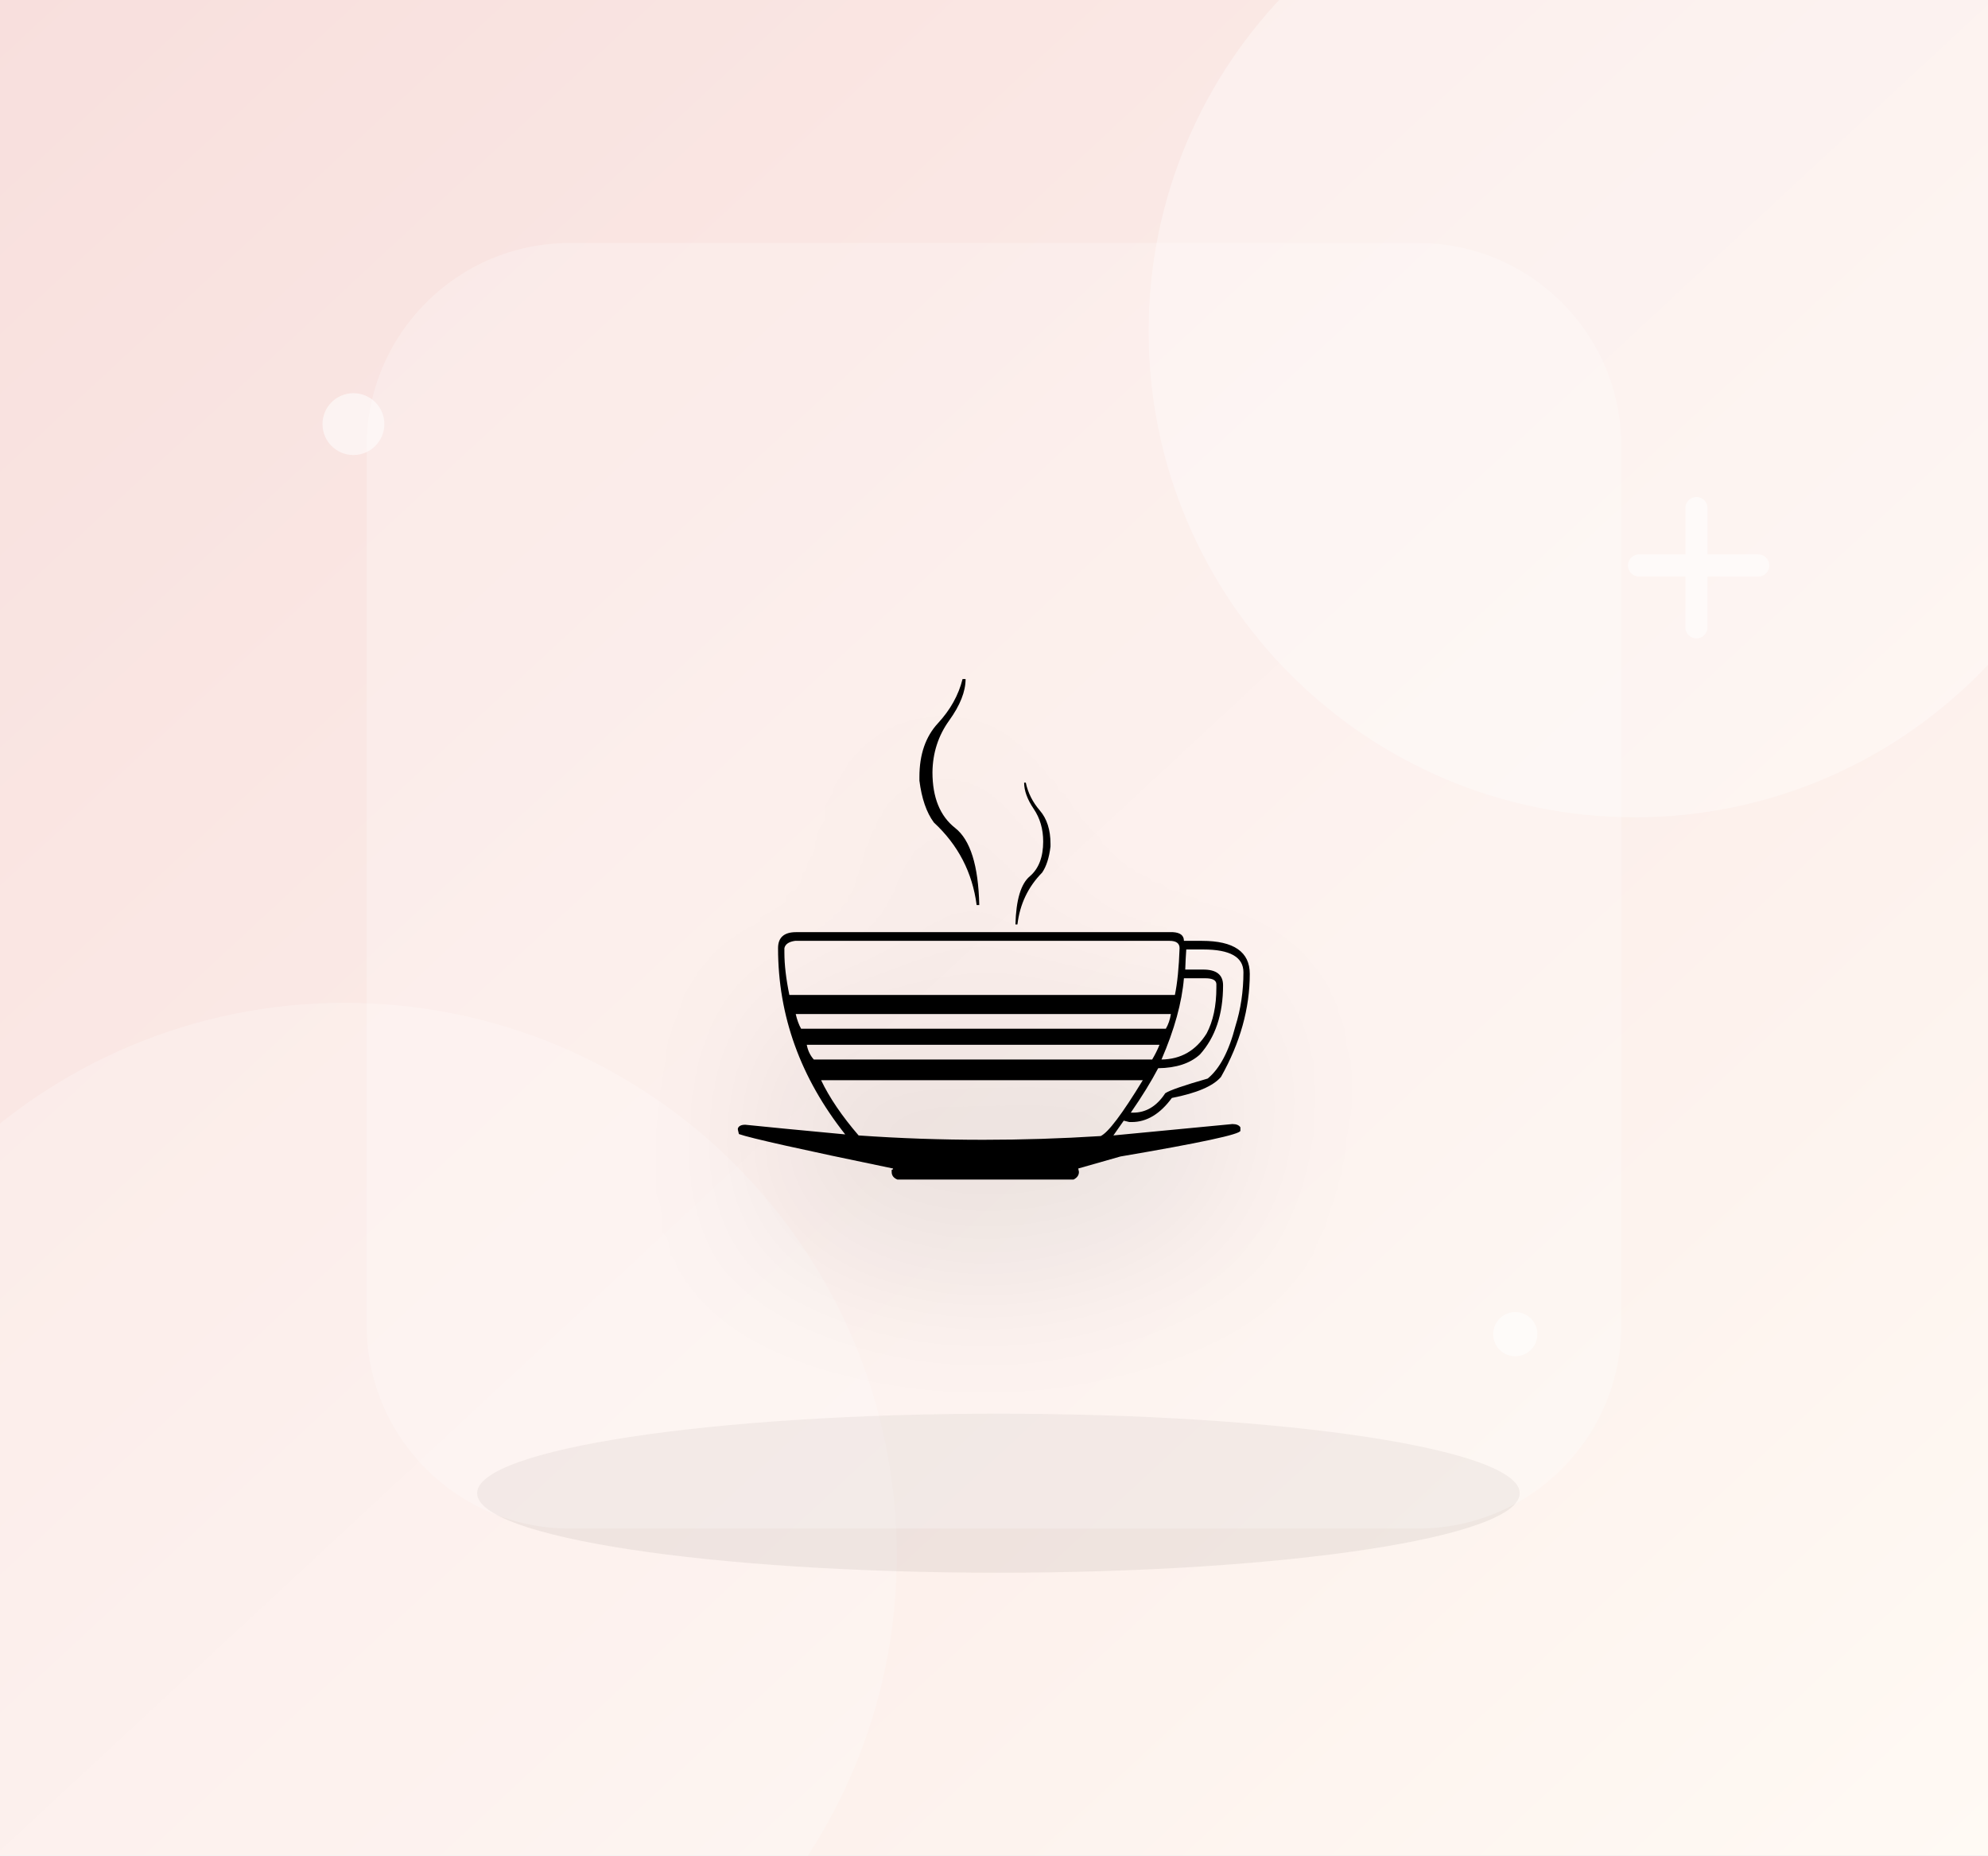
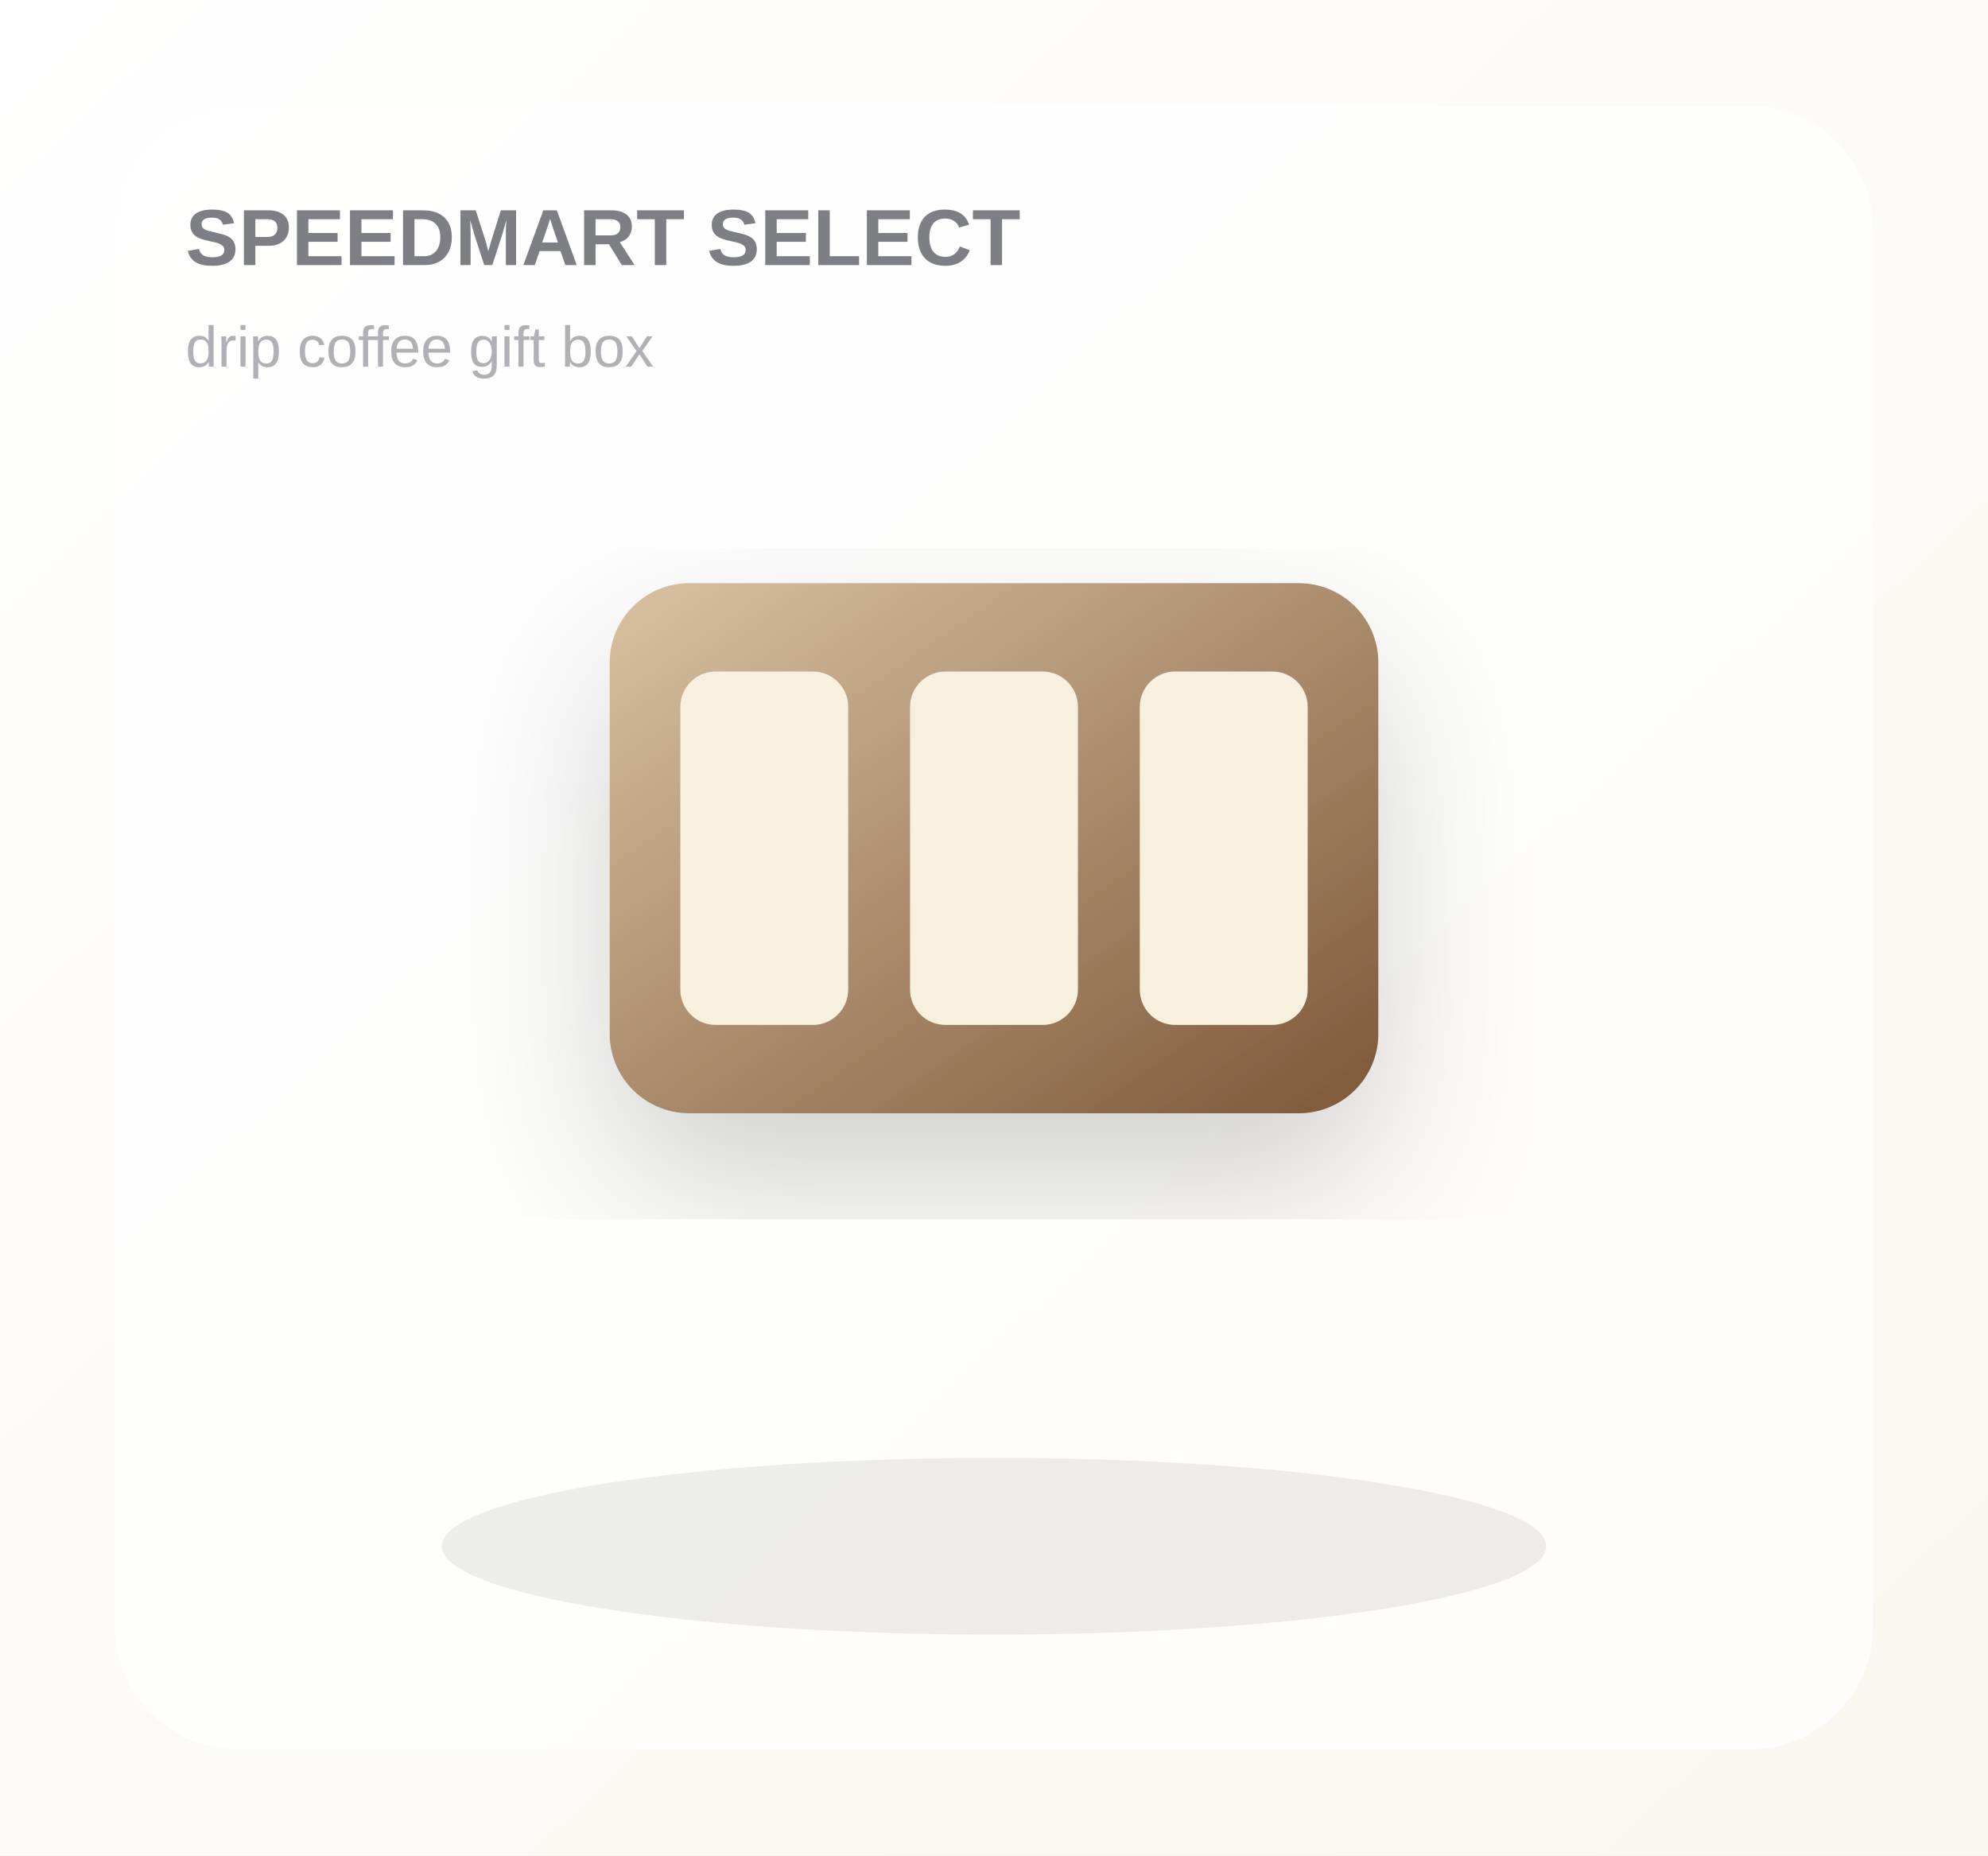
<svg xmlns="http://www.w3.org/2000/svg" width="450" height="420" viewBox="0 0 450 420">
  <defs>
-     <linearGradient id="g" x1="0" y1="0" x2="1" y2="1">
-       <stop offset="0" stop-color="#f8dfdd" />
-       <stop offset="1" stop-color="#fffaf4" />
+     <linearGradient id="bg" x1="0" y1="0" x2="1" y2="1">
+       <stop offset="0" stop-color="#ffffff" />
+       <stop offset="1" stop-color="#faf6f0" />
    </linearGradient>
-     <filter id="sh" x="-50%" y="-50%" width="200%" height="200%">
-       <feDropShadow dx="0" dy="17" stdDeviation="16" flood-opacity=".16" />
+     <filter id="shadow" x="-20%" y="-20%" width="140%" height="140%">
+       <feDropShadow dx="0" dy="16" stdDeviation="18" flood-color="#000" flood-opacity="0.18" />
    </filter>
+     <filter id="soft" x="-20%" y="-20%" width="140%" height="140%">
+       <feDropShadow dx="0" dy="8" stdDeviation="10" flood-color="#000" flood-opacity="0.10" />
+     </filter>
+     <linearGradient id="steel" x1="0" y1="0" x2="1" y2="1">
+       <stop offset="0" stop-color="#4b4f56" />
+       <stop offset="1" stop-color="#101215" />
+     </linearGradient>
+     <linearGradient id="whiteBody" x1="0" y1="0" x2="1" y2="1">
+       <stop offset="0" stop-color="#ffffff" />
+       <stop offset="1" stop-color="#e7eaee" />
+     </linearGradient>
+     <linearGradient id="softGreen" x1="0" y1="0" x2="1" y2="1">
+       <stop offset="0" stop-color="#d6eadb" />
+       <stop offset="1" stop-color="#8fb7a0" />
+     </linearGradient>
+     <linearGradient id="softRed" x1="0" y1="0" x2="1" y2="1">
+       <stop offset="0" stop-color="#ffc7bf" />
+       <stop offset="1" stop-color="#dc756a" />
+     </linearGradient>
+     <linearGradient id="softBlue" x1="0" y1="0" x2="1" y2="1">
+       <stop offset="0" stop-color="#d7ecff" />
+       <stop offset="1" stop-color="#79a9dd" />
+     </linearGradient>
+     <linearGradient id="softBrown" x1="0" y1="0" x2="1" y2="1">
+       <stop offset="0" stop-color="#d9c2a2" />
+       <stop offset="1" stop-color="#7d5738" />
+     </linearGradient>
+     <linearGradient id="rose" x1="0" y1="0" x2="1" y2="1">
+       <stop offset="0" stop-color="#f8d0da" />
+       <stop offset="1" stop-color="#d486a0" />
+     </linearGradient>
+     <linearGradient id="gold" x1="0" y1="0" x2="1" y2="1">
+       <stop offset="0" stop-color="#f6e1a8" />
+       <stop offset="1" stop-color="#b98535" />
+     </linearGradient>
  </defs>
-   <rect width="450" height="420" fill="url(#g)" />
-   <circle cx="370" cy="75" r="110" fill="white" opacity=".33" />
-   <circle cx="78" cy="352" r="125" fill="white" opacity=".21" />
-   <ellipse cx="226" cy="338" rx="118" ry="18" fill="#746a60" opacity=".10" />
-   <rect x="83" y="55" width="284" height="291" rx="46" fill="white" opacity=".23" />
-   <text x="225" y="267" text-anchor="middle" font-size="155" font-family="'Apple Color Emoji','Segoe UI Emoji','Noto Color Emoji',sans-serif" filter="url(#sh)">☕</text>
-   <g fill="#ffffff" opacity=".55">
-     <circle cx="80" cy="96" r="7" />
-     <circle cx="343" cy="302" r="5" />
-     <path d="M371 128h27M384 115v27" stroke="#fff" stroke-width="5" stroke-linecap="round" />
+   <rect width="100%" height="100%" fill="url(#bg)" />
+   <rect x="26" y="24" width="398" height="372" rx="28" fill="#fff" opacity="0.72" />
+   <ellipse cx="225" cy="350" rx="125" ry="20" fill="#000" opacity="0.07" />
+   <g filter="url(#shadow)">
+     <rect x="138" y="132" width="174" height="120" rx="18" fill="url(#softBrown)" />
+     <g>
+       <rect x="154" y="152" width="38" height="80" rx="8" fill="#f7f0df" />
+       <rect x="206" y="152" width="38" height="80" rx="8" fill="#f7f0df" />
+       <rect x="258" y="152" width="38" height="80" rx="8" fill="#f7f0df" />
+     </g>
  </g>
+   <text x="42" y="60" font-size="18" font-family="Arial, Helvetica, sans-serif" font-weight="700" fill="#7d7f84">SPEEDMART SELECT</text>
+   <text x="42" y="83" font-size="13" font-family="Arial, Helvetica, sans-serif" fill="#afb1b7">drip coffee gift box</text>
</svg>
